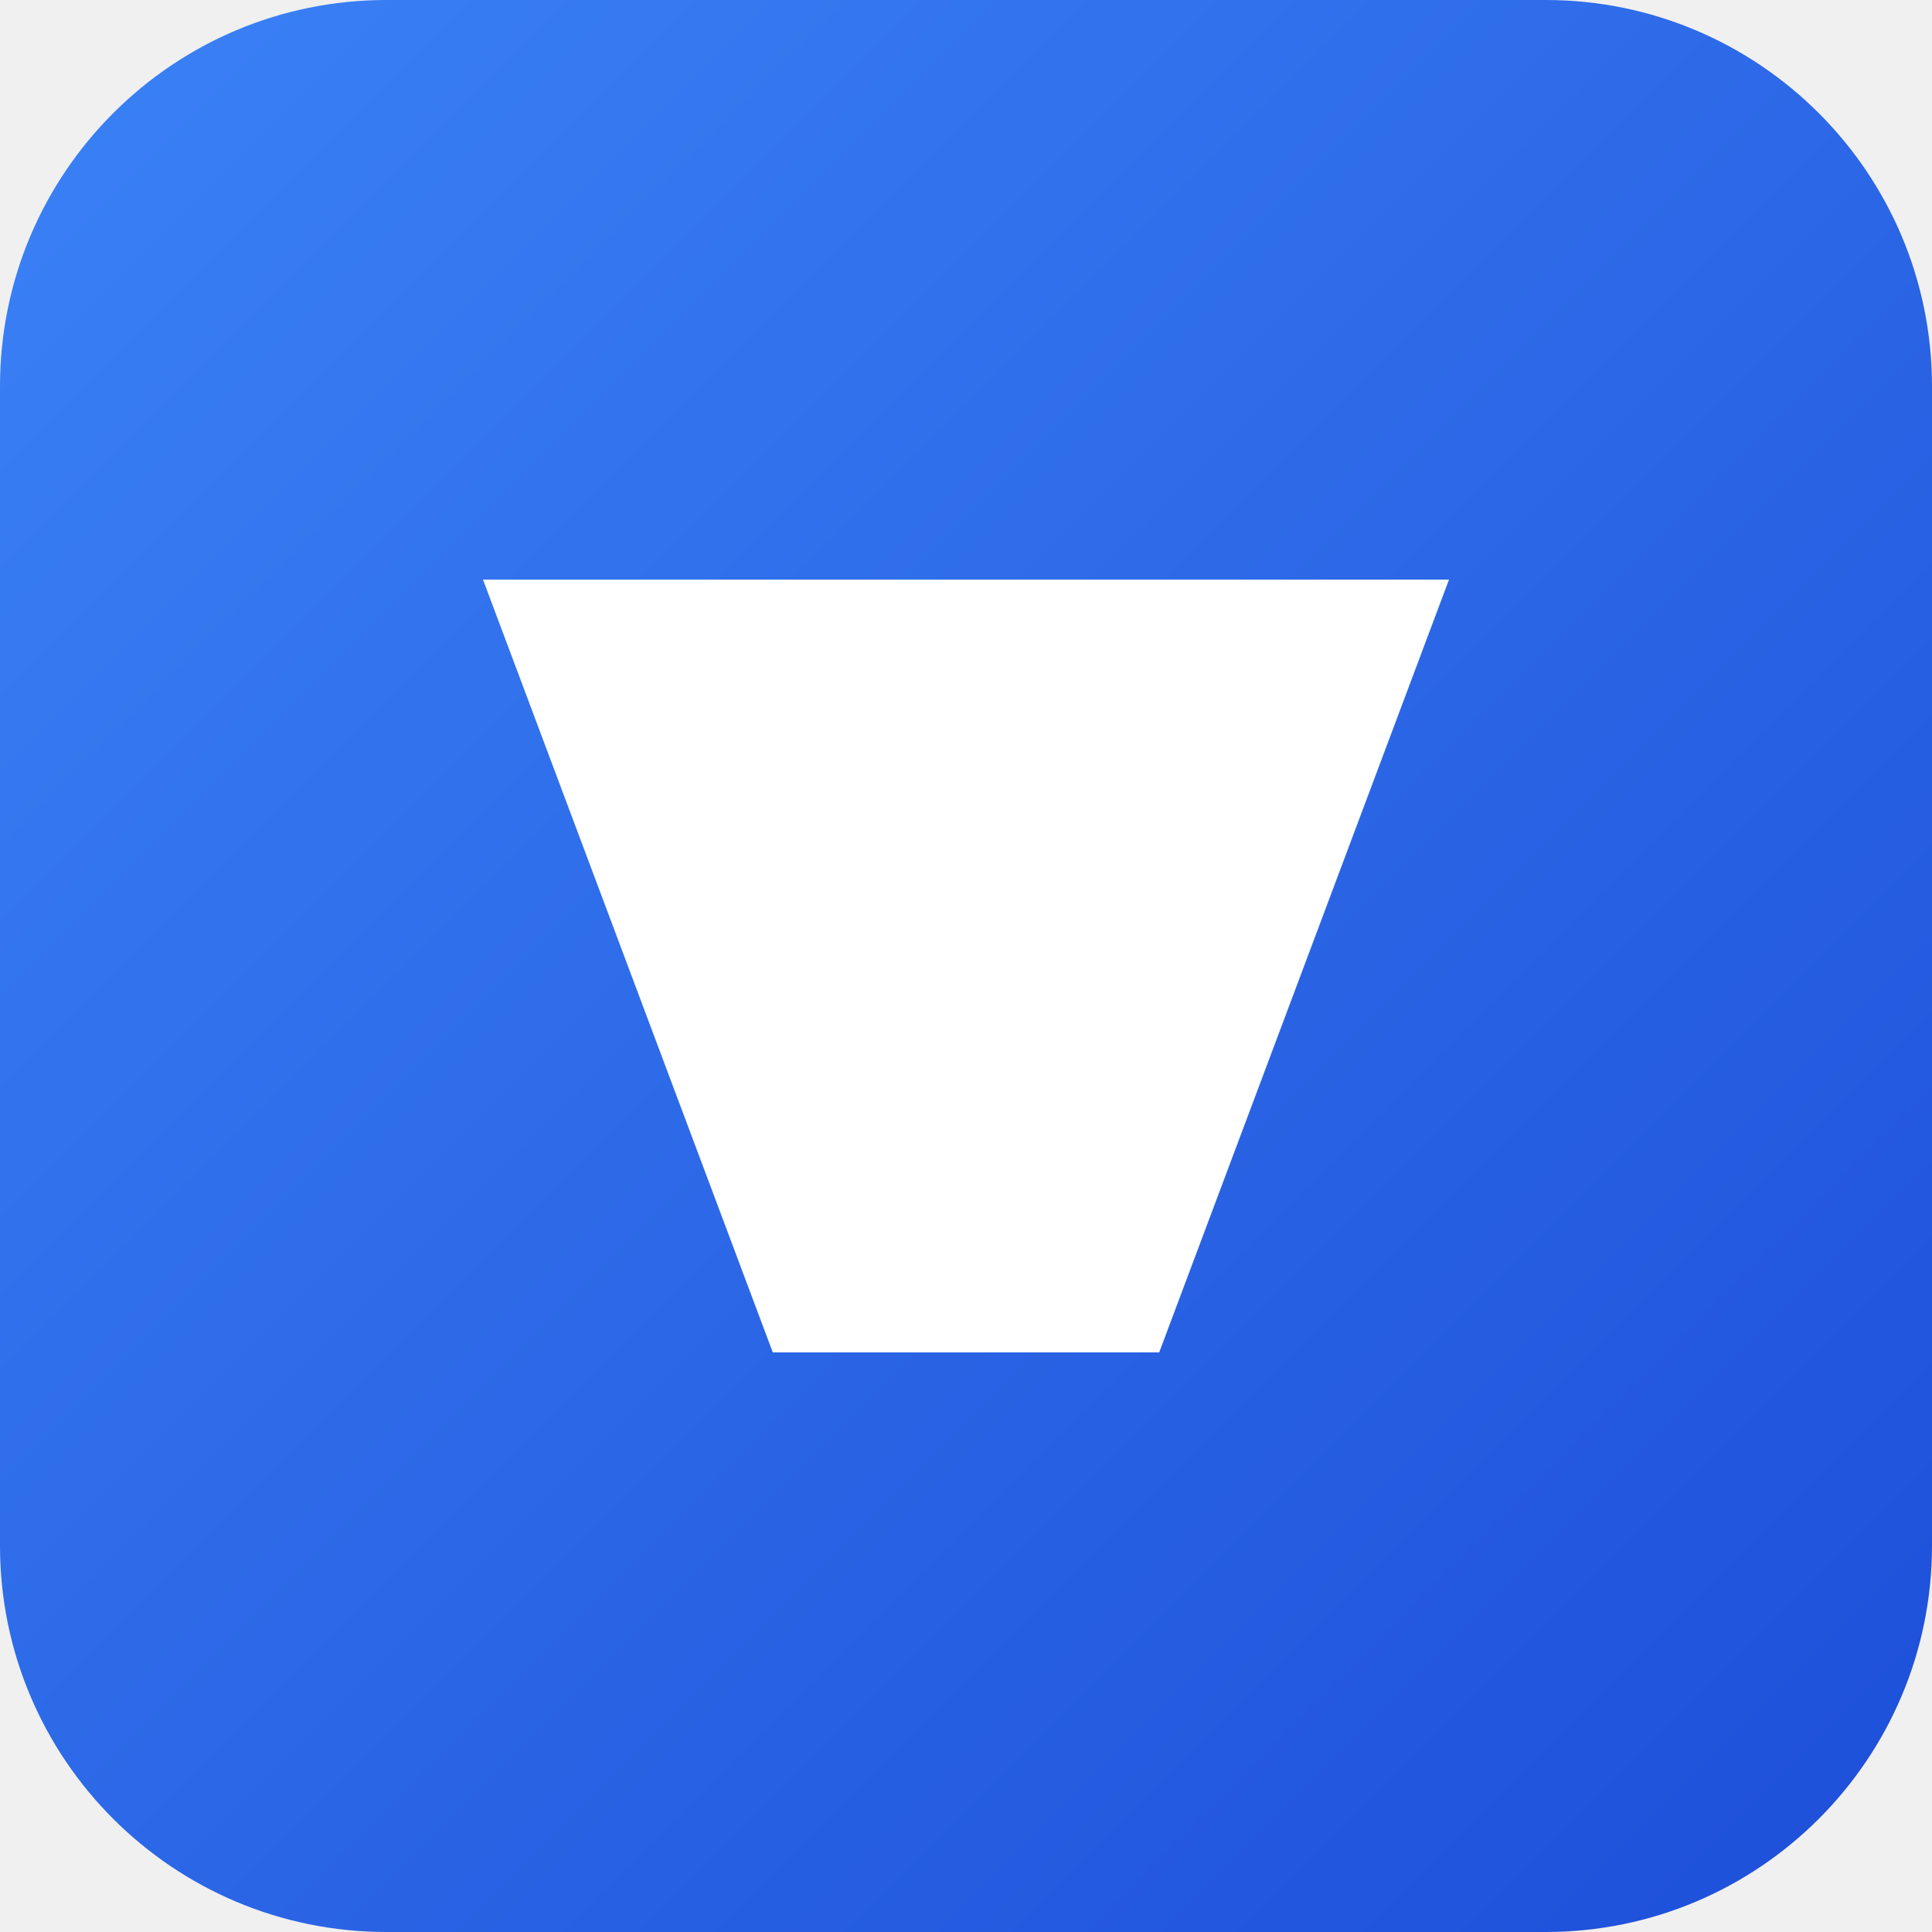
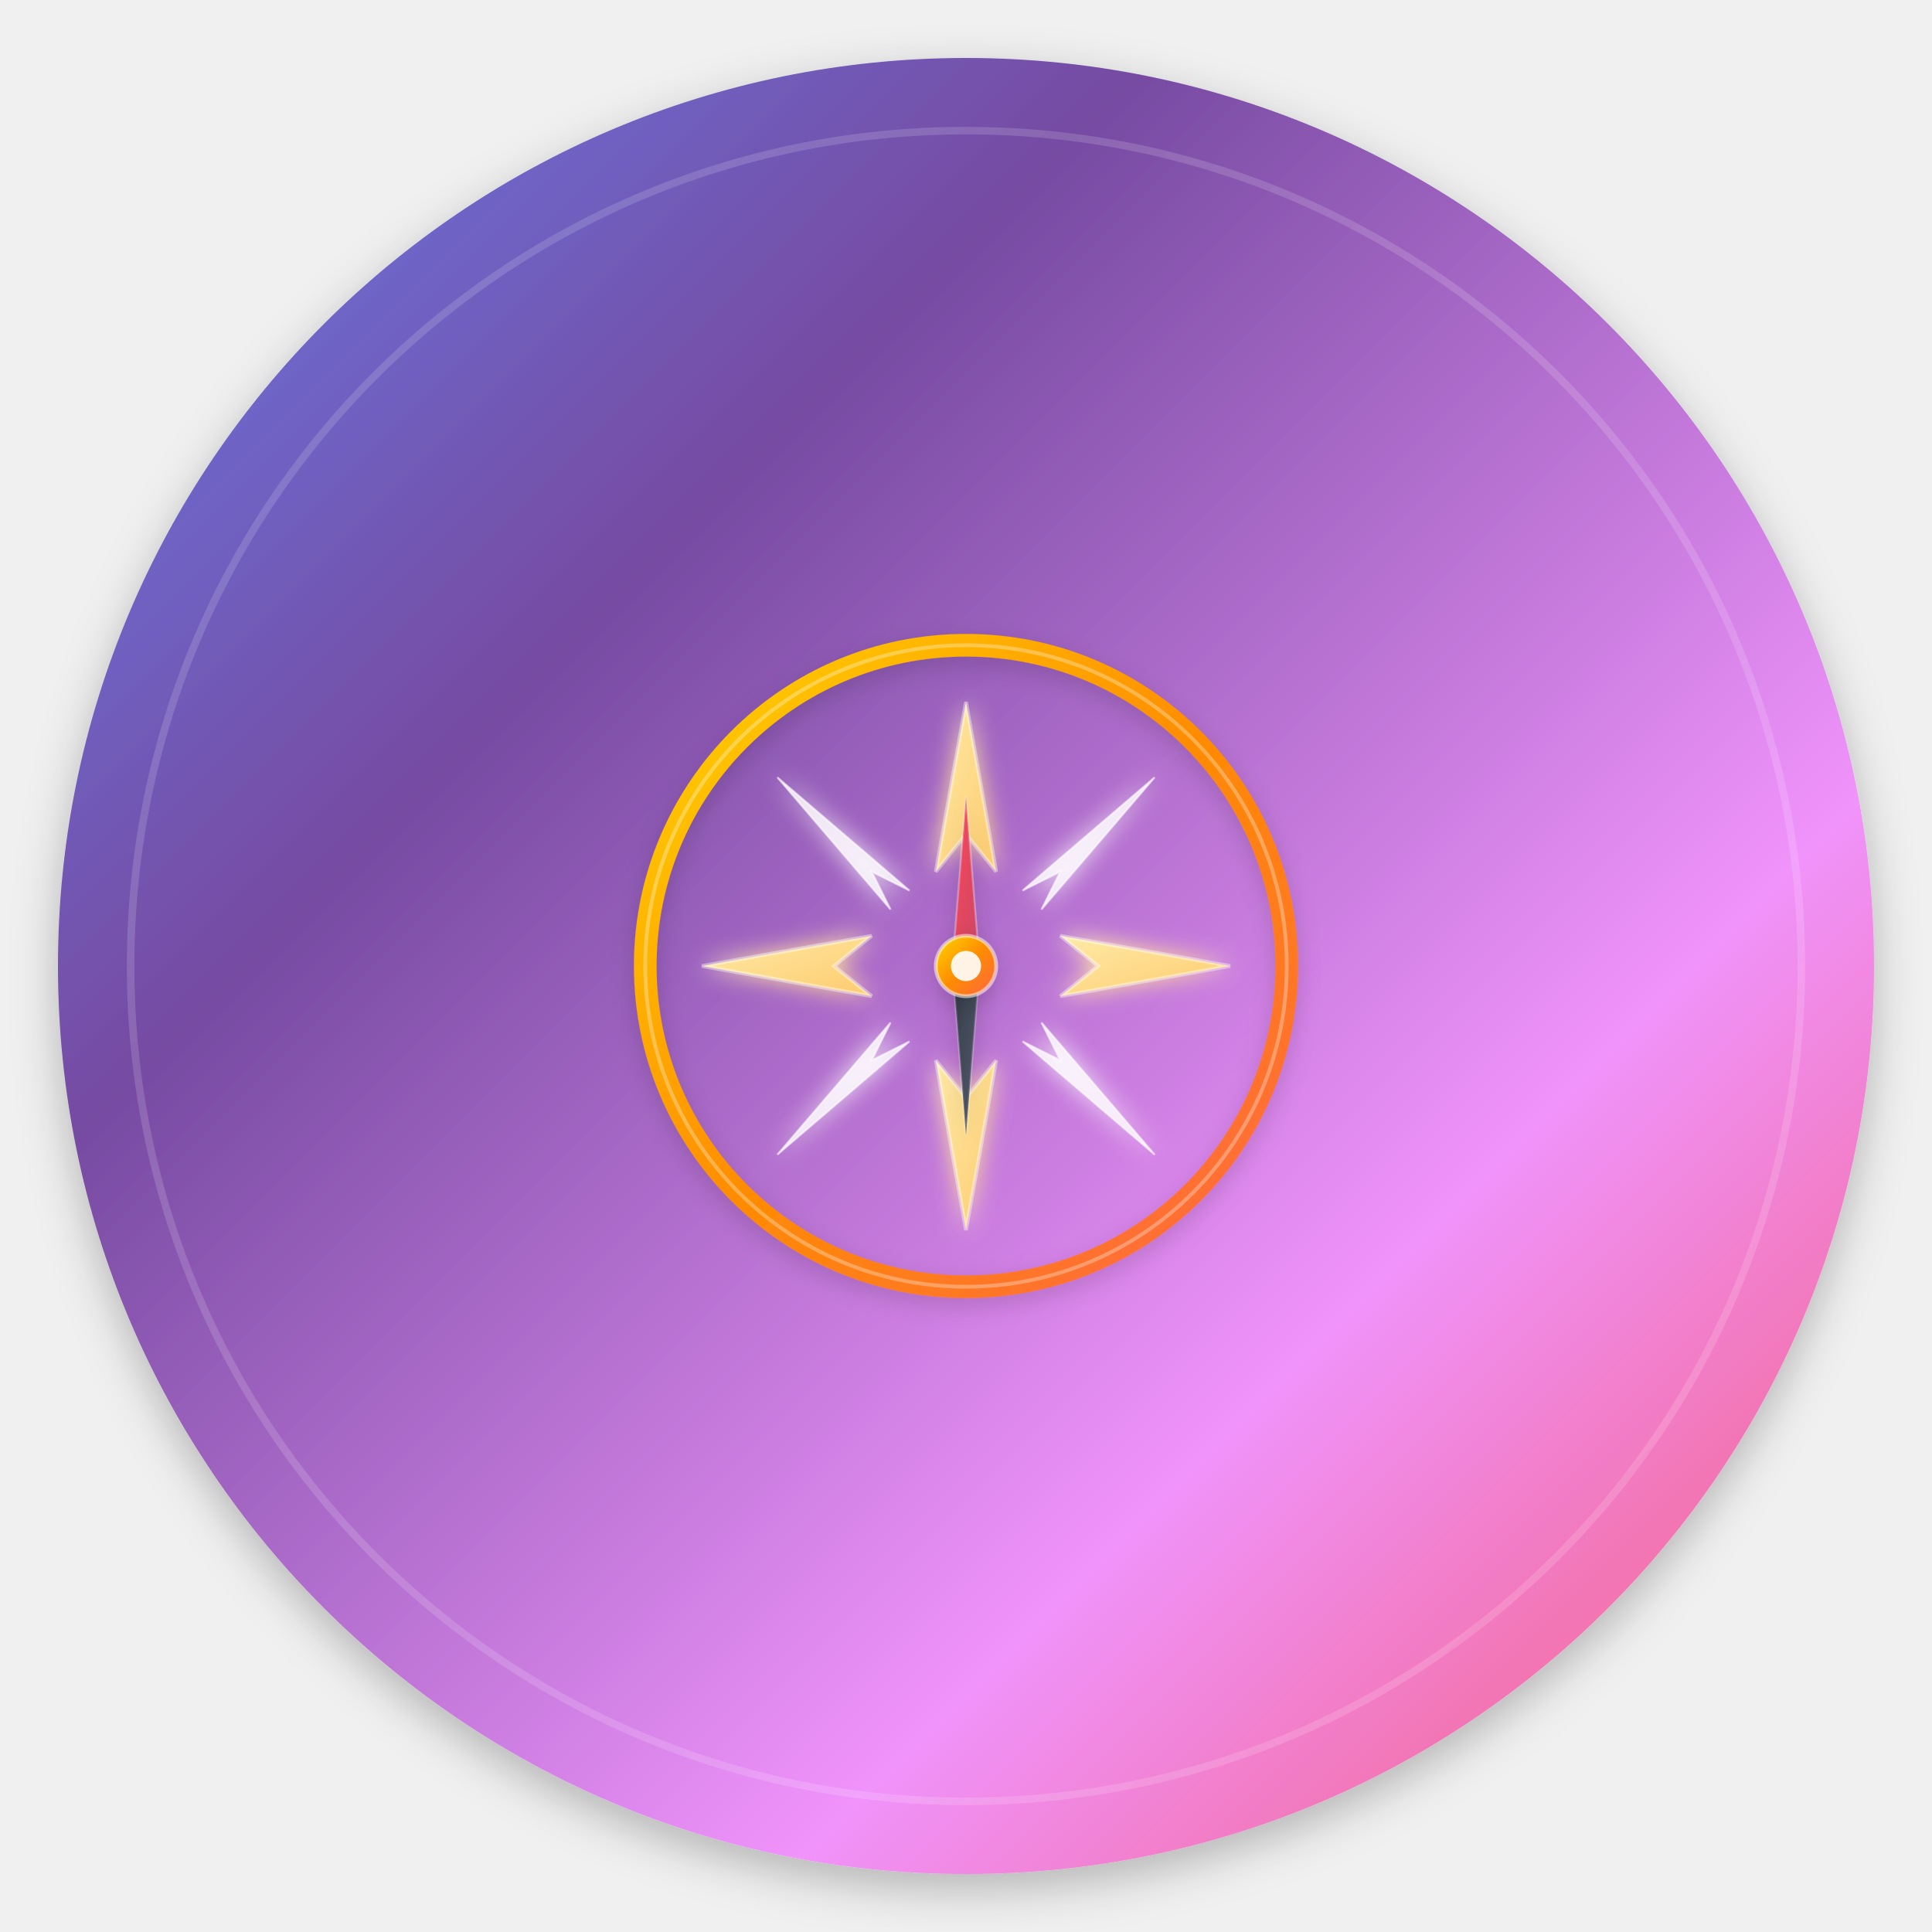
<svg xmlns="http://www.w3.org/2000/svg" width="96" height="96" viewBox="0 0 96 96">
  <defs>
-     <linearGradient id="grad" x1="0%" y1="0%" x2="100%" y2="100%">
-       <stop offset="0%" style="stop-color:#3b82f6;stop-opacity:1" />
-       <stop offset="100%" style="stop-color:#1d4ed8;stop-opacity:1" />
+     <linearGradient id="bgGradient96" x1="0%" y1="0%" x2="100%" y2="100%">
+       <stop offset="0%" style="stop-color:#667eea;stop-opacity:1" />
+       <stop offset="30%" style="stop-color:#764ba2;stop-opacity:1" />
+       <stop offset="70%" style="stop-color:#f093fb;stop-opacity:1" />
+       <stop offset="100%" style="stop-color:#f5576c;stop-opacity:1" />
    </linearGradient>
+     <linearGradient id="ringGradient96" x1="0%" y1="0%" x2="100%" y2="100%">
+       <stop offset="0%" style="stop-color:#ffd700;stop-opacity:1" />
+       <stop offset="50%" style="stop-color:#ff8c00;stop-opacity:1" />
+       <stop offset="100%" style="stop-color:#ff6347;stop-opacity:1" />
+     </linearGradient>
+     <linearGradient id="needleNorth96" x1="0%" y1="0%" x2="100%" y2="100%">
+       <stop offset="0%" style="stop-color:#ff4757;stop-opacity:1" />
+       <stop offset="100%" style="stop-color:#c44569;stop-opacity:1" />
+     </linearGradient>
+     <linearGradient id="needleSouth96" x1="0%" y1="0%" x2="100%" y2="100%">
+       <stop offset="0%" style="stop-color:#2f3542;stop-opacity:1" />
+       <stop offset="100%" style="stop-color:#57606f;stop-opacity:1" />
+     </linearGradient>
+     <linearGradient id="starGradient96" x1="0%" y1="0%" x2="100%" y2="100%">
+       <stop offset="0%" style="stop-color:#ffeaa7;stop-opacity:1" />
+       <stop offset="100%" style="stop-color:#fdcb6e;stop-opacity:1" />
+     </linearGradient>
+     <filter id="shadow96" x="-50%" y="-50%" width="200%" height="200%">
+       <feDropShadow dx="0" dy="0.75" stdDeviation="1.125" flood-color="#000" flood-opacity="0.25" />
+     </filter>
+     <filter id="innerShadow96" x="-50%" y="-50%" width="200%" height="200%">
+       <feDropShadow dx="0" dy="0.375" stdDeviation="0.562" flood-color="#000" flood-opacity="0.15" />
+     </filter>
+     <filter id="glow96" x="-50%" y="-50%" width="200%" height="200%">
+       <feGaussianBlur stdDeviation="0.562" result="coloredBlur" />
+       <feMerge>
+         <feMergeNode in="coloredBlur" />
+         <feMergeNode in="SourceGraphic" />
+       </feMerge>
+     </filter>
  </defs>
-   <rect width="96" height="96" rx="19.2" fill="url(#grad)" />
-   <path d="M24 28.8 L72 28.8 L57.6 67.2 L38.4 67.2 Z" fill="white" />
-   <circle cx="48" cy="38.4" r="7.68" fill="white" />
+   <circle cx="48" cy="48" r="45.12" fill="url(#bgGradient96)" filter="url(#shadow96)" />
+   <circle cx="48" cy="48" r="41.51" fill="none" stroke="rgba(255,255,255,0.15)" stroke-width="0.375" />
+   <circle cx="48" cy="48" r="15.938" fill="none" stroke="url(#ringGradient96)" stroke-width="1.125" filter="url(#innerShadow96)" />
+   <circle cx="48" cy="48" r="15.938" fill="none" stroke="rgba(255,255,255,0.3)" stroke-width="0.188" />
+   <g filter="url(#glow96)">
+     <g fill="url(#starGradient96)" stroke="rgba(255,255,255,0.4)" stroke-width="0.188">
+       <path d="M 48 34.875 L 46.5 43.312 L 48 41.438 L 49.5 43.312 Z" />
+       <path d="M 61.125 48 L 52.688 46.5 L 54.562 48 L 52.688 49.5 Z" />
+       <path d="M 48 61.125 L 49.5 52.688 L 48 54.562 L 46.5 52.688 Z" />
+       <path d="M 34.875 48 L 43.312 49.5 L 41.438 48 L 43.312 46.5 Z" />
+     </g>
+     <g fill="rgba(255,255,255,0.8)" stroke="rgba(255,255,255,0.6)" stroke-width="0.094">
+       <path d="M 57.375 38.625 L 51.75 45.188 L 52.688 43.312 L 50.812 44.25 Z" />
+       <path d="M 57.375 57.375 L 50.812 51.75 L 52.688 52.688 L 51.75 50.812 Z" />
+       <path d="M 38.625 57.375 L 44.25 50.812 L 43.312 52.688 L 45.188 51.75 Z" />
+       <path d="M 38.625 38.625 L 45.188 44.25 L 43.312 43.312 L 44.25 45.188 Z" />
+     </g>
+   </g>
+   <g filter="url(#innerShadow96)">
+     <path d="M 48 39.562 L 47.25 48.938 L 48 48 L 48.75 48.938 Z" fill="url(#needleNorth96)" stroke="rgba(255,255,255,0.3)" stroke-width="0.094" />
+     <path d="M 48 56.438 L 48.75 47.062 L 48 48 L 47.25 47.062 Z" fill="url(#needleSouth96)" stroke="rgba(255,255,255,0.2)" stroke-width="0.094" />
+   </g>
+   <circle cx="48" cy="48" r="1.5" fill="url(#ringGradient96)" stroke="rgba(255,255,255,0.5)" stroke-width="0.188" filter="url(#innerShadow96)" />
+   <circle cx="48" cy="48" r="0.75" fill="rgba(255,255,255,0.9)" />
</svg>
